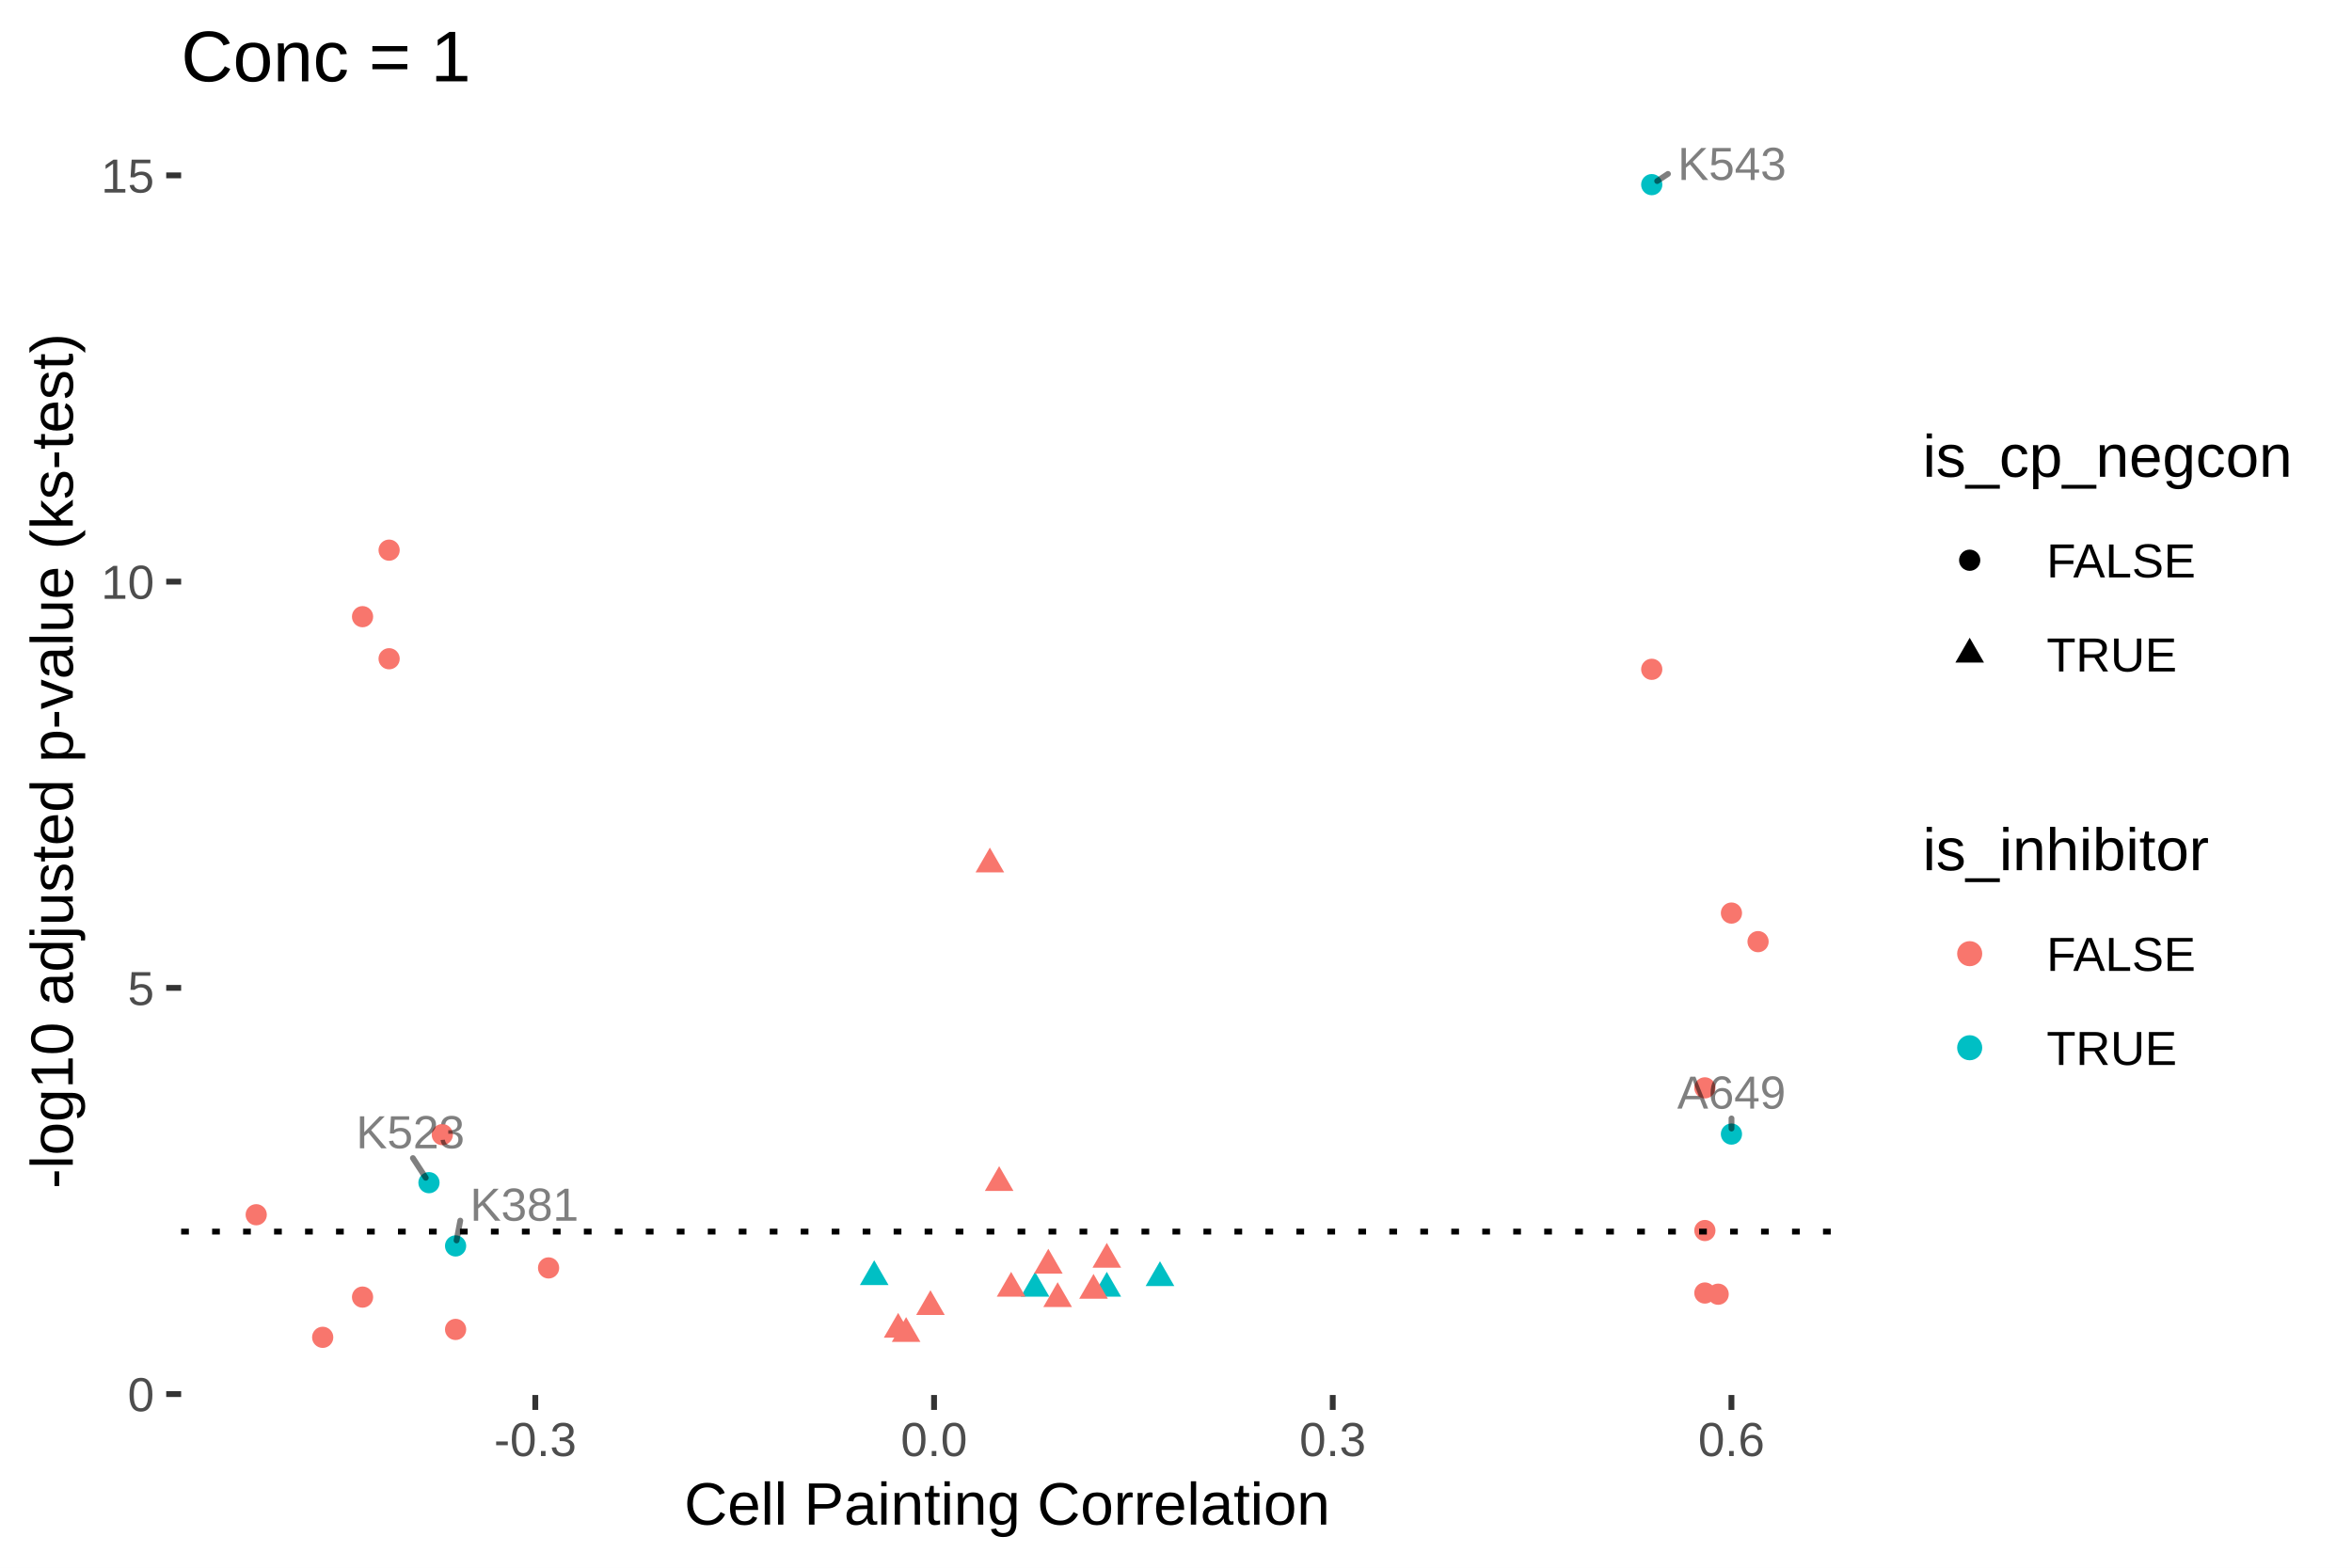
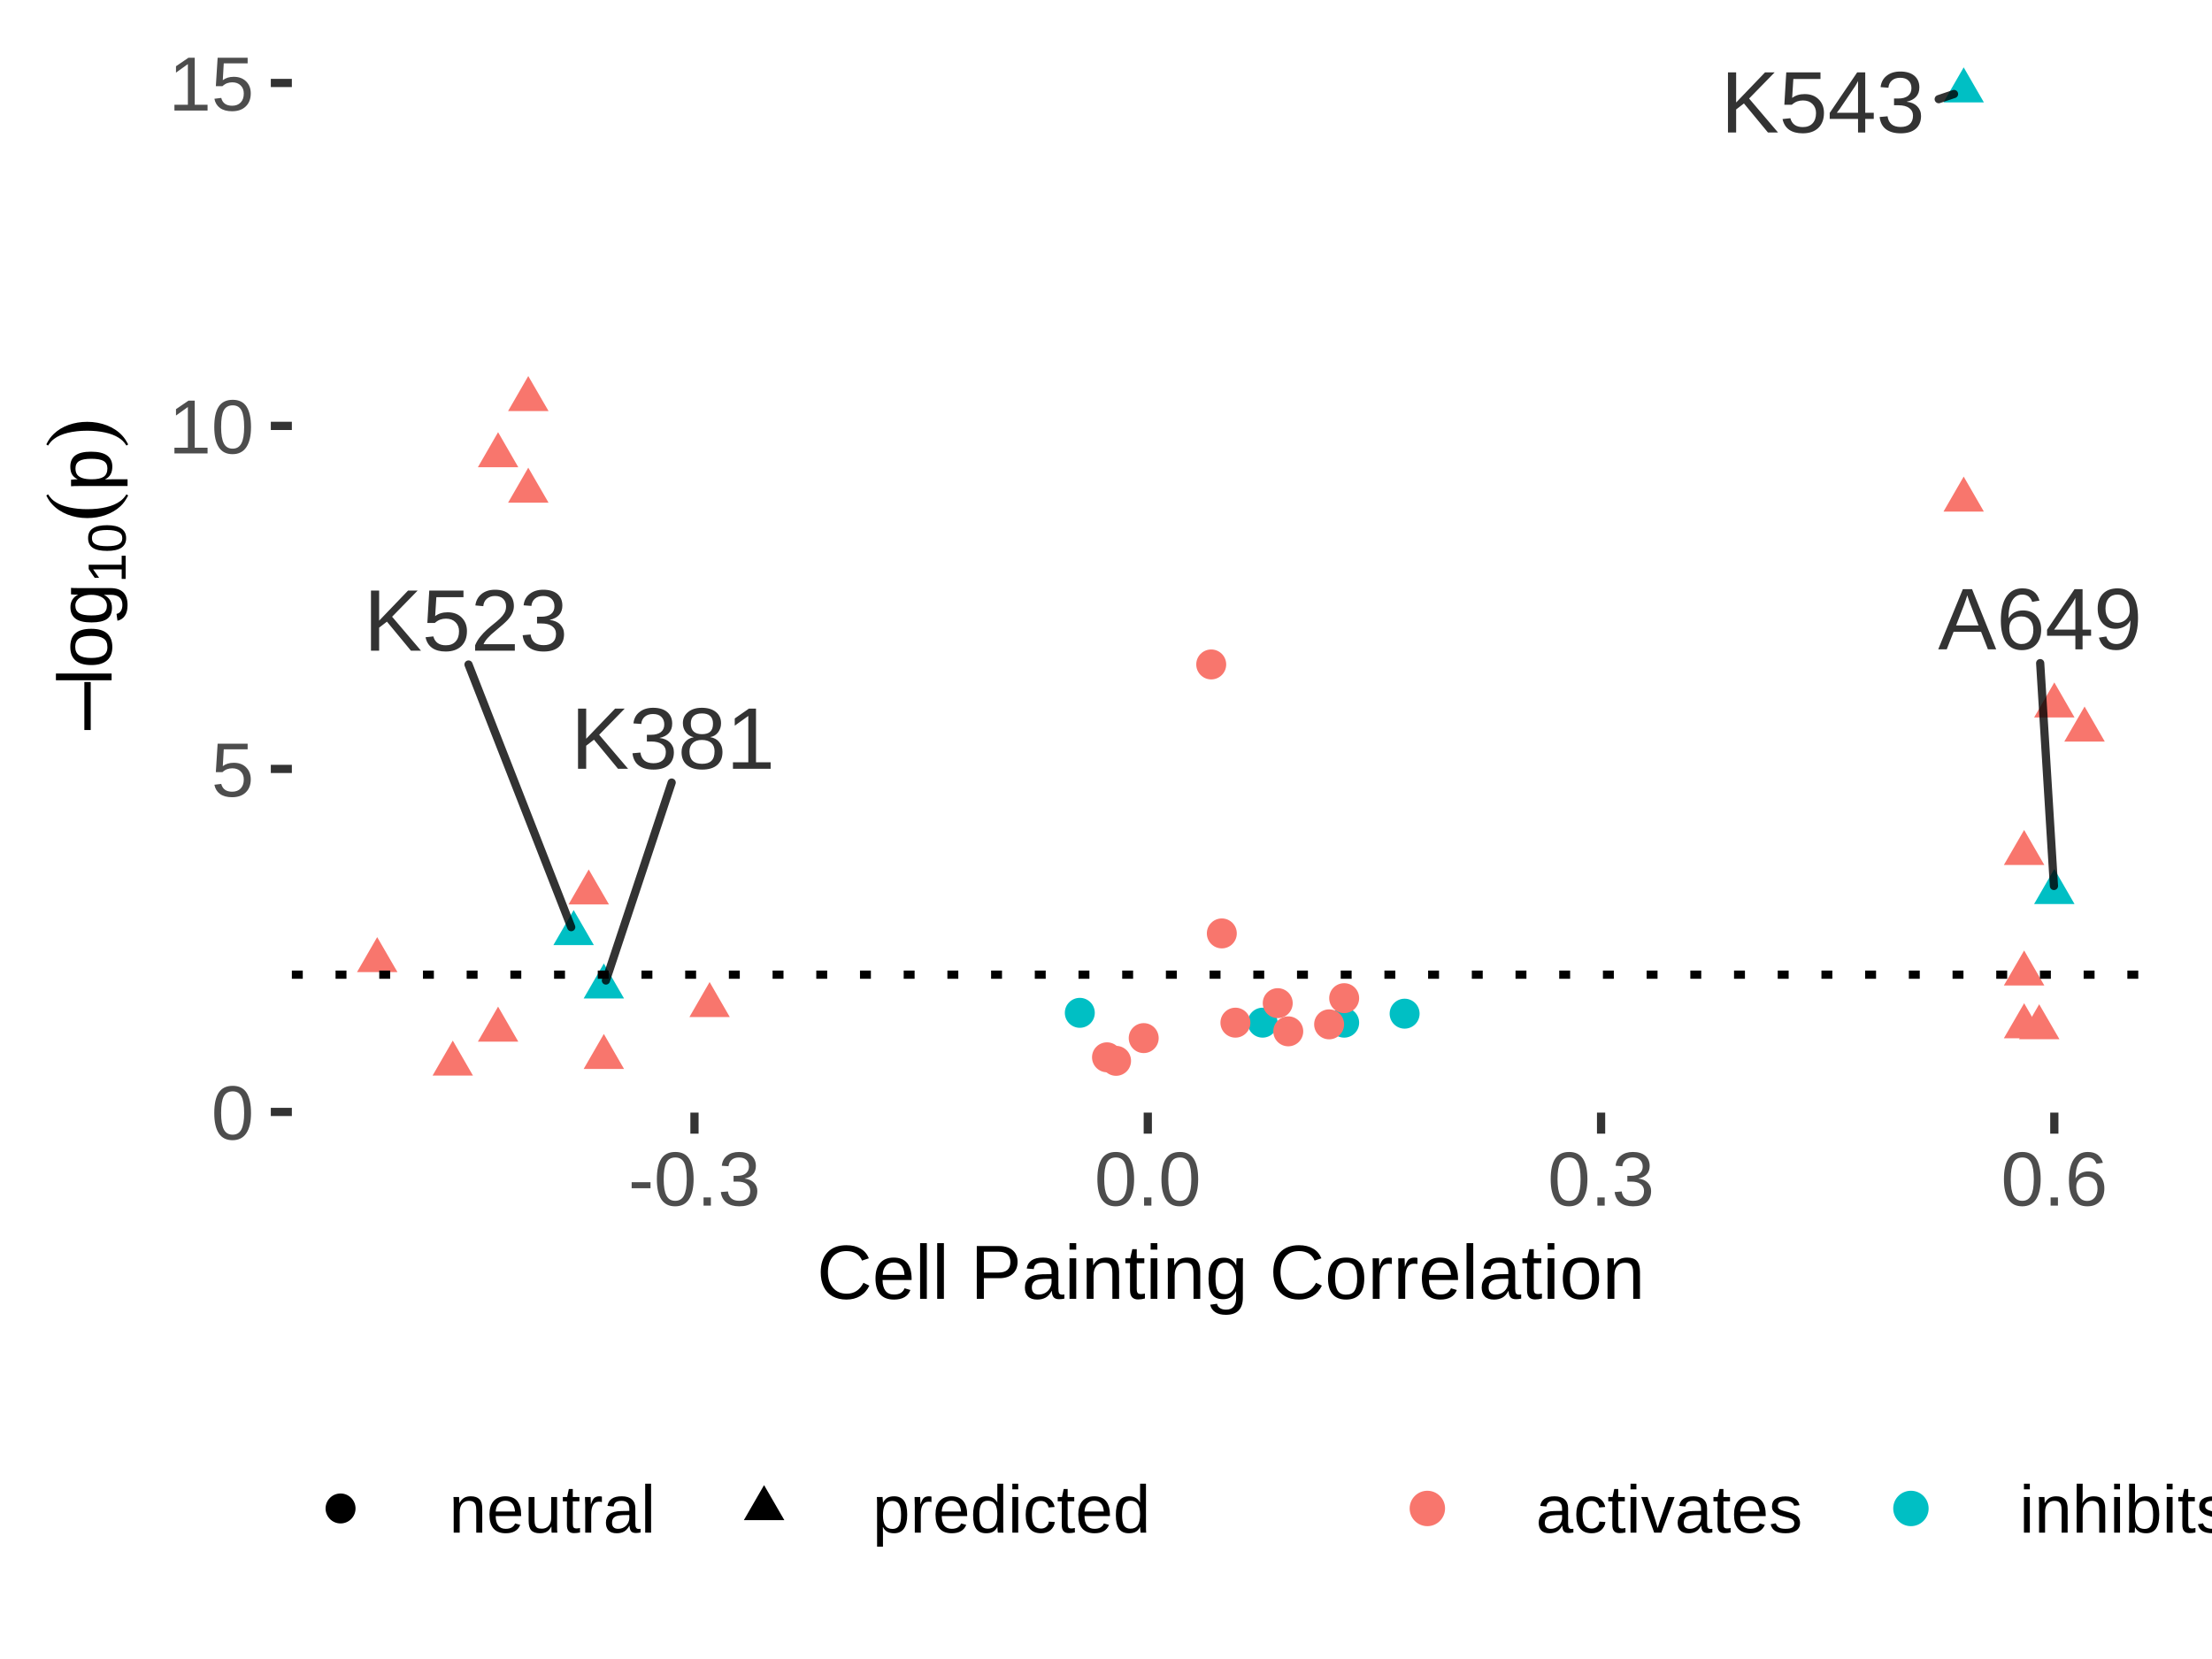
- <svg xmlns="http://www.w3.org/2000/svg" class="svglite" width="432.00pt" height="288.00pt" viewBox="0 0 432.00 288.00">
+ <svg xmlns="http://www.w3.org/2000/svg" class="svglite" width="288.00pt" height="216.00pt" viewBox="0 0 288.00 216.00">
  <defs>
    <style type="text/css">
    .svglite line, .svglite polyline, .svglite polygon, .svglite path, .svglite rect, .svglite circle {
      fill: none;
      stroke: #000000;
      stroke-linecap: round;
      stroke-linejoin: round;
      stroke-miterlimit: 10.00;
    }
  </style>
  </defs>
  <rect width="100%" height="100%" style="stroke: none; fill: #FFFFFF;" />
  <defs>
-     <clipPath id="cpMC4wMHw0MzIuMDB8MC4wMHwyODguMDA=">
-       <rect x="0.00" y="0.00" width="432.00" height="288.00" />
+     <clipPath id="cpMC4wMHwyODguMDB8MC4wMHwyMTYuMDA=">
+       <rect x="0.00" y="0.00" width="288.00" height="216.00" />
    </clipPath>
  </defs>
-   <g clip-path="url(#cpMC4wMHw0MzIuMDB8MC4wMHwyODguMDA=)">
-     <rect x="0.00" y="0.00" width="432.00" height="288.00" style="stroke-width: 1.07; stroke: #FFFFFF; fill: #FFFFFF;" />
-     <rect x="33.27" y="23.34" width="303.43" height="232.93" style="stroke-width: 1.07; stroke: none; fill: #FFFFFF;" />
-     <circle cx="318.02" cy="208.34" r="1.95" style="stroke-width: 0.71; stroke: none; fill: #00BFC4;" />
-     <circle cx="71.47" cy="121.02" r="1.95" style="stroke-width: 0.71; stroke: none; fill: #F8766D;" />
-     <polygon points="213.06,231.70 215.69,236.26 210.42,236.26 " style="stroke-width: 0.71; stroke: none; fill: #00BFC4;" />
-     <circle cx="100.76" cy="232.93" r="1.95" style="stroke-width: 0.71; stroke: none; fill: #F8766D;" />
-     <circle cx="313.14" cy="237.54" r="1.95" style="stroke-width: 0.71; stroke: none; fill: #F8766D;" />
-     <circle cx="313.14" cy="199.85" r="1.95" style="stroke-width: 0.71; stroke: none; fill: #F8766D;" />
-     <polygon points="203.29,233.65 205.92,238.21 200.66,238.21 " style="stroke-width: 0.71; stroke: none; fill: #00BFC4;" />
-     <circle cx="322.91" cy="172.99" r="1.95" style="stroke-width: 0.71; stroke: none; fill: #F8766D;" />
-     <polygon points="190.11,233.65 192.74,238.21 187.48,238.21 " style="stroke-width: 0.71; stroke: none; fill: #00BFC4;" />
-     <circle cx="47.06" cy="223.16" r="1.95" style="stroke-width: 0.71; stroke: none; fill: #F8766D;" />
-     <polygon points="164.97,241.19 167.60,245.75 162.33,245.75 " style="stroke-width: 0.71; stroke: none; fill: #F8766D;" />
-     <circle cx="83.68" cy="244.23" r="1.95" style="stroke-width: 0.71; stroke: none; fill: #F8766D;" />
-     <circle cx="318.02" cy="167.74" r="1.95" style="stroke-width: 0.71; stroke: none; fill: #F8766D;" />
-     <polygon points="183.52,214.23 186.15,218.79 180.89,218.79 " style="stroke-width: 0.71; stroke: none; fill: #F8766D;" />
-     <polygon points="185.72,233.65 188.35,238.21 183.08,238.21 " style="stroke-width: 0.71; stroke: none; fill: #F8766D;" />
-     <circle cx="83.68" cy="228.89" r="1.95" style="stroke-width: 0.71; stroke: none; fill: #00BFC4;" />
-     <polygon points="181.81,155.71 184.44,160.27 179.18,160.27 " style="stroke-width: 0.71; stroke: none; fill: #F8766D;" />
-     <circle cx="71.47" cy="101.07" r="1.95" style="stroke-width: 0.71; stroke: none; fill: #F8766D;" />
-     <circle cx="66.59" cy="113.29" r="1.95" style="stroke-width: 0.71; stroke: none; fill: #F8766D;" />
-     <circle cx="313.14" cy="226.06" r="1.95" style="stroke-width: 0.71; stroke: none; fill: #F8766D;" />
-     <circle cx="59.27" cy="245.68" r="1.95" style="stroke-width: 0.71; stroke: none; fill: #F8766D;" />
-     <circle cx="315.58" cy="237.76" r="1.95" style="stroke-width: 0.71; stroke: none; fill: #F8766D;" />
-     <circle cx="78.79" cy="217.27" r="1.95" style="stroke-width: 0.71; stroke: none; fill: #00BFC4;" />
-     <polygon points="192.55,229.41 195.18,233.97 189.92,233.97 " style="stroke-width: 0.71; stroke: none; fill: #F8766D;" />
-     <circle cx="303.38" cy="33.92" r="1.95" style="stroke-width: 0.71; stroke: none; fill: #00BFC4;" />
-     <polygon points="166.43,241.96 169.06,246.52 163.80,246.52 " style="stroke-width: 0.71; stroke: none; fill: #F8766D;" />
-     <polygon points="160.57,231.52 163.20,236.08 157.94,236.08 " style="stroke-width: 0.71; stroke: none; fill: #00BFC4;" />
-     <polygon points="194.26,235.55 196.89,240.11 191.63,240.11 " style="stroke-width: 0.71; stroke: none; fill: #F8766D;" />
-     <polygon points="200.85,234.03 203.48,238.59 198.22,238.59 " style="stroke-width: 0.71; stroke: none; fill: #F8766D;" />
-     <circle cx="303.38" cy="122.96" r="1.95" style="stroke-width: 0.71; stroke: none; fill: #F8766D;" />
-     <polygon points="203.29,228.33 205.92,232.89 200.66,232.89 " style="stroke-width: 0.71; stroke: none; fill: #F8766D;" />
-     <polygon points="170.90,237.02 173.53,241.58 168.27,241.58 " style="stroke-width: 0.71; stroke: none; fill: #F8766D;" />
-     <circle cx="66.59" cy="238.29" r="1.95" style="stroke-width: 0.71; stroke: none; fill: #F8766D;" />
-     <circle cx="81.24" cy="208.44" r="1.95" style="stroke-width: 0.71; stroke: none; fill: #F8766D;" />
-     <line x1="318.03" y1="205.47" x2="318.03" y2="207.32" style="stroke-width: 1.07; stroke: #000000; stroke-opacity: 0.50;" />
-     <line x1="84.54" y1="224.24" x2="83.86" y2="227.88" style="stroke-width: 1.07; stroke: #000000; stroke-opacity: 0.50;" />
-     <line x1="75.84" y1="212.75" x2="78.20" y2="216.37" style="stroke-width: 1.07; stroke: #000000; stroke-opacity: 0.50;" />
-     <line x1="306.36" y1="31.95" x2="304.38" y2="33.26" style="stroke-width: 1.07; stroke: #000000; stroke-opacity: 0.50;" />
-     <text x="318.03" y="203.67" text-anchor="middle" style="font-size: 8.54px; fill: #000000; fill-opacity: 0.50; font-family: Arial;" textLength="19.92px" lengthAdjust="spacingAndGlyphs">A649</text>
-     <text x="96.30" y="224.26" text-anchor="middle" style="font-size: 8.54px; fill: #000000; fill-opacity: 0.50; font-family: Arial;" textLength="19.92px" lengthAdjust="spacingAndGlyphs">K381</text>
-     <text x="75.38" y="210.95" text-anchor="middle" style="font-size: 8.54px; fill: #000000; fill-opacity: 0.50; font-family: Arial;" textLength="19.92px" lengthAdjust="spacingAndGlyphs">K523</text>
-     <text x="318.12" y="33.06" text-anchor="middle" style="font-size: 8.54px; fill: #000000; fill-opacity: 0.50; font-family: Arial;" textLength="19.92px" lengthAdjust="spacingAndGlyphs">K543</text>
-     <line x1="33.27" y1="226.26" x2="336.70" y2="226.26" style="stroke-width: 1.07; stroke-dasharray: 1.42,4.27; stroke-linecap: butt;" />
-     <text x="28.34" y="259.26" text-anchor="end" style="font-size: 8.80px; fill: #4D4D4D; font-family: Arial;" textLength="4.90px" lengthAdjust="spacingAndGlyphs">0</text>
-     <text x="28.34" y="184.64" text-anchor="end" style="font-size: 8.80px; fill: #4D4D4D; font-family: Arial;" textLength="4.90px" lengthAdjust="spacingAndGlyphs">5</text>
-     <text x="28.34" y="110.01" text-anchor="end" style="font-size: 8.80px; fill: #4D4D4D; font-family: Arial;" textLength="9.79px" lengthAdjust="spacingAndGlyphs">10</text>
-     <text x="28.34" y="35.38" text-anchor="end" style="font-size: 8.80px; fill: #4D4D4D; font-family: Arial;" textLength="9.79px" lengthAdjust="spacingAndGlyphs">15</text>
-     <polyline points="30.53,256.11 33.27,256.11 " style="stroke-width: 1.07; stroke: #333333; stroke-linecap: butt;" />
-     <polyline points="30.53,181.48 33.27,181.48 " style="stroke-width: 1.07; stroke: #333333; stroke-linecap: butt;" />
-     <polyline points="30.53,106.85 33.27,106.85 " style="stroke-width: 1.07; stroke: #333333; stroke-linecap: butt;" />
-     <polyline points="30.53,32.22 33.27,32.22 " style="stroke-width: 1.07; stroke: #333333; stroke-linecap: butt;" />
-     <polyline points="98.32,259.01 98.32,256.27 " style="stroke-width: 1.07; stroke: #333333; stroke-linecap: butt;" />
-     <polyline points="171.56,259.01 171.56,256.27 " style="stroke-width: 1.07; stroke: #333333; stroke-linecap: butt;" />
-     <polyline points="244.79,259.01 244.79,256.27 " style="stroke-width: 1.07; stroke: #333333; stroke-linecap: butt;" />
-     <polyline points="318.02,259.01 318.02,256.27 " style="stroke-width: 1.07; stroke: #333333; stroke-linecap: butt;" />
-     <text x="98.32" y="267.50" text-anchor="middle" style="font-size: 8.80px; fill: #4D4D4D; font-family: Arial;" textLength="15.16px" lengthAdjust="spacingAndGlyphs">-0.3</text>
-     <text x="171.56" y="267.50" text-anchor="middle" style="font-size: 8.80px; fill: #4D4D4D; font-family: Arial;" textLength="12.23px" lengthAdjust="spacingAndGlyphs">0.0</text>
-     <text x="244.79" y="267.50" text-anchor="middle" style="font-size: 8.80px; fill: #4D4D4D; font-family: Arial;" textLength="12.23px" lengthAdjust="spacingAndGlyphs">0.3</text>
-     <text x="318.02" y="267.50" text-anchor="middle" style="font-size: 8.80px; fill: #4D4D4D; font-family: Arial;" textLength="12.23px" lengthAdjust="spacingAndGlyphs">0.6</text>
-     <text x="184.98" y="280.09" text-anchor="middle" style="font-size: 11.00px; font-family: Arial;" textLength="118.61px" lengthAdjust="spacingAndGlyphs">Cell Painting Correlation</text>
-     <text transform="translate(13.37,139.80) rotate(-90)" text-anchor="middle" style="font-size: 11.00px; font-family: Arial;" textLength="157.15px" lengthAdjust="spacingAndGlyphs">-log10 adjusted p-value (ks-test)</text>
-     <rect x="347.66" y="73.00" width="78.86" height="61.32" style="stroke-width: 1.07; stroke: none; fill: #FFFFFF;" />
-     <text x="353.14" y="87.59" style="font-size: 11.00px; font-family: Arial;" textLength="67.90px" lengthAdjust="spacingAndGlyphs">is_cp_negcon</text>
-     <rect x="353.14" y="94.28" width="17.28" height="17.28" style="stroke-width: 1.07; stroke: none; fill: #FFFFFF;" />
-     <circle cx="361.78" cy="102.92" r="1.95" style="stroke-width: 0.71; stroke: none; fill: #000000;" />
-     <rect x="353.14" y="111.56" width="17.28" height="17.28" style="stroke-width: 1.07; stroke: none; fill: #FFFFFF;" />
-     <polygon points="361.78,117.16 364.41,121.72 359.15,121.72 " style="stroke-width: 0.71; stroke: none; fill: #000000;" />
-     <text x="375.90" y="106.08" style="font-size: 8.80px; font-family: Arial;" textLength="27.87px" lengthAdjust="spacingAndGlyphs">FALSE</text>
-     <text x="375.90" y="123.36" style="font-size: 8.80px; font-family: Arial;" textLength="23.94px" lengthAdjust="spacingAndGlyphs">TRUE</text>
-     <rect x="347.66" y="145.28" width="63.54" height="61.32" style="stroke-width: 1.07; stroke: none; fill: #FFFFFF;" />
-     <text x="353.14" y="159.87" style="font-size: 11.00px; font-family: Arial;" textLength="52.58px" lengthAdjust="spacingAndGlyphs">is_inhibitor</text>
-     <rect x="353.14" y="166.56" width="17.28" height="17.28" style="stroke-width: 1.07; stroke: none; fill: #FFFFFF;" />
-     <circle cx="361.78" cy="175.20" r="1.95" style="stroke-width: 0.71; stroke: #F8766D; fill: #F8766D;" />
-     <rect x="353.14" y="183.84" width="17.28" height="17.28" style="stroke-width: 1.07; stroke: none; fill: #FFFFFF;" />
-     <circle cx="361.78" cy="192.48" r="1.95" style="stroke-width: 0.71; stroke: #00BFC4; fill: #00BFC4;" />
-     <text x="375.90" y="178.36" style="font-size: 8.80px; font-family: Arial;" textLength="27.87px" lengthAdjust="spacingAndGlyphs">FALSE</text>
-     <text x="375.90" y="195.64" style="font-size: 8.80px; font-family: Arial;" textLength="23.94px" lengthAdjust="spacingAndGlyphs">TRUE</text>
-     <text x="33.27" y="14.94" style="font-size: 13.20px; font-family: Arial;" textLength="53.16px" lengthAdjust="spacingAndGlyphs">Conc = 1</text>
+   <g clip-path="url(#cpMC4wMHwyODguMDB8MC4wMHwyMTYuMDA=)">
+     <rect x="0" y="0.00" width="288.00" height="216.00" style="stroke-width: 1.07; stroke: #FFFFFF; fill: #FFFFFF;" />
+     <rect x="38.00" y="5.48" width="244.52" height="139.38" style="stroke-width: 1.07; stroke: none; fill: #FFFFFF;" />
+     <polygon points="267.47,113.14 270.10,117.70 264.84,117.70 " style="stroke-width: 0.71; stroke: none; fill: #00BFC4;" />
+     <polygon points="68.78,60.89 71.42,65.45 66.15,65.45 " style="stroke-width: 0.71; stroke: none; fill: #F8766D;" />
+     <circle cx="182.88" cy="131.98" r="1.95" style="stroke-width: 0.71; stroke: none; fill: #00BFC4;" />
+     <polygon points="92.39,127.86 95.02,132.42 89.76,132.42 " style="stroke-width: 0.71; stroke: none; fill: #F8766D;" />
+     <polygon points="263.54,130.62 266.17,135.18 260.90,135.18 " style="stroke-width: 0.71; stroke: none; fill: #F8766D;" />
+     <polygon points="263.54,108.06 266.17,112.62 260.90,112.62 " style="stroke-width: 0.71; stroke: none; fill: #F8766D;" />
+     <circle cx="175.01" cy="133.15" r="1.95" style="stroke-width: 0.71; stroke: none; fill: #00BFC4;" />
+     <polygon points="271.41,91.99 274.04,96.55 268.77,96.55 " style="stroke-width: 0.71; stroke: none; fill: #F8766D;" />
+     <circle cx="164.39" cy="133.15" r="1.95" style="stroke-width: 0.71; stroke: none; fill: #00BFC4;" />
+     <polygon points="49.11,122.01 51.75,126.57 46.48,126.57 " style="stroke-width: 0.71; stroke: none; fill: #F8766D;" />
+     <circle cx="144.13" cy="137.66" r="1.95" style="stroke-width: 0.71; stroke: none; fill: #F8766D;" />
+     <polygon points="78.62,134.62 81.25,139.18 75.99,139.18 " style="stroke-width: 0.71; stroke: none; fill: #F8766D;" />
+     <polygon points="267.47,88.85 270.10,93.41 264.84,93.41 " style="stroke-width: 0.71; stroke: none; fill: #F8766D;" />
+     <circle cx="159.08" cy="121.53" r="1.95" style="stroke-width: 0.71; stroke: none; fill: #F8766D;" />
+     <circle cx="160.85" cy="133.15" r="1.95" style="stroke-width: 0.71; stroke: none; fill: #F8766D;" />
+     <polygon points="78.62,125.44 81.25,130.00 75.99,130.00 " style="stroke-width: 0.71; stroke: none; fill: #00BFC4;" />
+     <circle cx="157.70" cy="86.51" r="1.95" style="stroke-width: 0.71; stroke: none; fill: #F8766D;" />
+     <polygon points="68.78,48.96 71.42,53.52 66.15,53.52 " style="stroke-width: 0.71; stroke: none; fill: #F8766D;" />
+     <polygon points="64.85,56.27 67.48,60.83 62.22,60.83 " style="stroke-width: 0.71; stroke: none; fill: #F8766D;" />
+     <polygon points="263.54,123.75 266.17,128.31 260.90,128.31 " style="stroke-width: 0.71; stroke: none; fill: #F8766D;" />
+     <polygon points="58.95,135.48 61.58,140.04 56.32,140.04 " style="stroke-width: 0.71; stroke: none; fill: #F8766D;" />
+     <polygon points="265.50,130.75 268.14,135.31 262.87,135.31 " style="stroke-width: 0.71; stroke: none; fill: #F8766D;" />
+     <polygon points="74.69,118.49 77.32,123.05 72.05,123.05 " style="stroke-width: 0.71; stroke: none; fill: #00BFC4;" />
+     <circle cx="166.36" cy="130.61" r="1.95" style="stroke-width: 0.71; stroke: none; fill: #F8766D;" />
+     <polygon points="255.67,8.77 258.30,13.33 253.04,13.33 " style="stroke-width: 0.71; stroke: none; fill: #00BFC4;" />
+     <circle cx="145.31" cy="138.12" r="1.95" style="stroke-width: 0.71; stroke: none; fill: #F8766D;" />
+     <circle cx="140.59" cy="131.87" r="1.95" style="stroke-width: 0.71; stroke: none; fill: #00BFC4;" />
+     <circle cx="167.73" cy="134.28" r="1.95" style="stroke-width: 0.71; stroke: none; fill: #F8766D;" />
+     <circle cx="173.05" cy="133.37" r="1.95" style="stroke-width: 0.71; stroke: none; fill: #F8766D;" />
+     <polygon points="255.67,62.05 258.30,66.61 253.04,66.61 " style="stroke-width: 0.71; stroke: none; fill: #F8766D;" />
+     <circle cx="175.01" cy="129.96" r="1.95" style="stroke-width: 0.71; stroke: none; fill: #F8766D;" />
+     <circle cx="148.91" cy="135.16" r="1.95" style="stroke-width: 0.71; stroke: none; fill: #F8766D;" />
+     <polygon points="64.85,131.06 67.48,135.62 62.22,135.62 " style="stroke-width: 0.71; stroke: none; fill: #F8766D;" />
+     <polygon points="76.65,113.20 79.29,117.76 74.02,117.76 " style="stroke-width: 0.71; stroke: none; fill: #F8766D;" />
+     <line x1="265.63" y1="86.34" x2="267.42" y2="115.35" style="stroke-width: 1.07; stroke: #000000; stroke-opacity: 0.80;" />
+     <line x1="87.45" y1="101.89" x2="78.89" y2="127.66" style="stroke-width: 1.07; stroke: #000000; stroke-opacity: 0.80;" />
+     <line x1="61.00" y1="86.52" x2="74.37" y2="120.71" style="stroke-width: 1.07; stroke: #000000; stroke-opacity: 0.80;" />
+     <line x1="252.42" y1="12.91" x2="254.41" y2="12.24" style="stroke-width: 1.07; stroke: #000000; stroke-opacity: 0.80;" />
+     <text x="265.63" y="84.54" text-anchor="middle" style="font-size: 11.38px; fill: #000000; fill-opacity: 0.80; font-family: Arial;" textLength="26.58px" lengthAdjust="spacingAndGlyphs">A649</text>
+     <text x="87.61" y="100.09" text-anchor="middle" style="font-size: 11.38px; fill: #000000; fill-opacity: 0.80; font-family: Arial;" textLength="26.58px" lengthAdjust="spacingAndGlyphs">K381</text>
+     <text x="60.65" y="84.72" text-anchor="middle" style="font-size: 11.38px; fill: #000000; fill-opacity: 0.80; font-family: Arial;" textLength="26.58px" lengthAdjust="spacingAndGlyphs">K523</text>
+     <text x="237.33" y="17.25" text-anchor="middle" style="font-size: 11.38px; fill: #000000; fill-opacity: 0.80; font-family: Arial;" textLength="26.58px" lengthAdjust="spacingAndGlyphs">K543</text>
+     <line x1="38.00" y1="126.90" x2="282.52" y2="126.90" style="stroke-width: 1.07; stroke-dasharray: 1.42,4.27; stroke-linecap: butt;" />
+     <text x="33.07" y="148.36" text-anchor="end" style="font-size: 10.00px; fill: #4D4D4D; font-family: Arial;" textLength="5.56px" lengthAdjust="spacingAndGlyphs">0</text>
+     <text x="33.07" y="103.70" text-anchor="end" style="font-size: 10.00px; fill: #4D4D4D; font-family: Arial;" textLength="5.56px" lengthAdjust="spacingAndGlyphs">5</text>
+     <text x="33.07" y="59.04" text-anchor="end" style="font-size: 10.00px; fill: #4D4D4D; font-family: Arial;" textLength="11.12px" lengthAdjust="spacingAndGlyphs">10</text>
+     <text x="33.07" y="14.39" text-anchor="end" style="font-size: 10.00px; fill: #4D4D4D; font-family: Arial;" textLength="11.12px" lengthAdjust="spacingAndGlyphs">15</text>
+     <polyline points="35.26,144.77 38.00,144.77 " style="stroke-width: 1.07; stroke: #333333; stroke-linecap: butt;" />
+     <polyline points="35.26,100.11 38.00,100.11 " style="stroke-width: 1.07; stroke: #333333; stroke-linecap: butt;" />
+     <polyline points="35.26,55.45 38.00,55.45 " style="stroke-width: 1.07; stroke: #333333; stroke-linecap: butt;" />
+     <polyline points="35.26,10.80 38.00,10.80 " style="stroke-width: 1.07; stroke: #333333; stroke-linecap: butt;" />
+     <polyline points="90.42,147.60 90.42,144.86 " style="stroke-width: 1.07; stroke: #333333; stroke-linecap: butt;" />
+     <polyline points="149.44,147.60 149.44,144.86 " style="stroke-width: 1.07; stroke: #333333; stroke-linecap: butt;" />
+     <polyline points="208.46,147.60 208.46,144.86 " style="stroke-width: 1.07; stroke: #333333; stroke-linecap: butt;" />
+     <polyline points="267.47,147.60 267.47,144.86 " style="stroke-width: 1.07; stroke: #333333; stroke-linecap: butt;" />
+     <text x="90.42" y="156.97" text-anchor="middle" style="font-size: 10.00px; fill: #4D4D4D; font-family: Arial;" textLength="17.23px" lengthAdjust="spacingAndGlyphs">-0.3</text>
+     <text x="149.44" y="156.97" text-anchor="middle" style="font-size: 10.00px; fill: #4D4D4D; font-family: Arial;" textLength="13.90px" lengthAdjust="spacingAndGlyphs">0.0</text>
+     <text x="208.46" y="156.97" text-anchor="middle" style="font-size: 10.00px; fill: #4D4D4D; font-family: Arial;" textLength="13.90px" lengthAdjust="spacingAndGlyphs">0.3</text>
+     <text x="267.47" y="156.97" text-anchor="middle" style="font-size: 10.00px; fill: #4D4D4D; font-family: Arial;" textLength="13.90px" lengthAdjust="spacingAndGlyphs">0.6</text>
+     <text x="160.26" y="169.11" text-anchor="middle" style="font-size: 10.00px; font-family: Arial;" textLength="107.83px" lengthAdjust="spacingAndGlyphs">Cell Painting Correlation</text>
+     <text transform="translate(14.53,96.11) rotate(-90)" style="font-size: 10.00px; font-family: Symbol;" textLength="5.49px" lengthAdjust="spacingAndGlyphs">−</text>
+     <text transform="translate(14.53,89.24) rotate(-90)" style="font-size: 10.00px; font-family: Arial;" textLength="2.22px" lengthAdjust="spacingAndGlyphs">l</text>
+     <text transform="translate(14.53,87.01) rotate(-90)" style="font-size: 10.00px; font-family: Arial;" textLength="5.56px" lengthAdjust="spacingAndGlyphs">o</text>
+     <text transform="translate(14.53,81.46) rotate(-90)" style="font-size: 10.00px; font-family: Arial;" textLength="5.56px" lengthAdjust="spacingAndGlyphs">g</text>
+     <text transform="translate(16.36,75.90) rotate(-90)" style="font-size: 7.00px; font-family: Arial;" textLength="7.79px" lengthAdjust="spacingAndGlyphs">10</text>
+     <text transform="translate(14.53,68.11) rotate(-90)" style="font-size: 12.50px; font-family: Symbol;" textLength="4.16px" lengthAdjust="spacingAndGlyphs">(</text>
+     <text transform="translate(14.53,63.95) rotate(-90)" style="font-size: 10.00px; font-family: Arial;" textLength="5.56px" lengthAdjust="spacingAndGlyphs">p</text>
+     <text transform="translate(14.53,58.39) rotate(-90)" style="font-size: 12.50px; font-family: Symbol;" textLength="4.16px" lengthAdjust="spacingAndGlyphs">)</text>
+     <rect x="24.74" y="182.28" width="130.54" height="28.24" style="stroke-width: 1.07; stroke: none; fill: #FFFFFF;" />
+     <rect x="35.70" y="187.76" width="17.28" height="17.28" style="stroke-width: 1.07; stroke: none; fill: #FFFFFF;" />
+     <circle cx="44.34" cy="196.40" r="1.95" style="stroke-width: 0.71; stroke: none; fill: #000000;" />
+     <rect x="90.84" y="187.76" width="17.28" height="17.28" style="stroke-width: 1.07; stroke: none; fill: #FFFFFF;" />
+     <polygon points="99.48,193.36 102.12,197.92 96.85,197.92 " style="stroke-width: 0.71; stroke: none; fill: #000000;" />
+     <text x="58.46" y="199.55" style="font-size: 8.80px; font-family: Arial;" textLength="26.91px" lengthAdjust="spacingAndGlyphs">neutral</text>
+     <text x="113.60" y="199.55" style="font-size: 8.80px; font-family: Arial;" textLength="36.20px" lengthAdjust="spacingAndGlyphs">predicted</text>
+     <rect x="166.24" y="182.28" width="129.54" height="28.24" style="stroke-width: 1.07; stroke: none; fill: #FFFFFF;" />
+     <rect x="177.20" y="187.76" width="17.28" height="17.28" style="stroke-width: 1.07; stroke: none; fill: #FFFFFF;" />
+     <circle cx="185.84" cy="196.40" r="1.95" style="stroke-width: 0.71; stroke: #F8766D; fill: #F8766D;" />
+     <rect x="240.16" y="187.76" width="17.28" height="17.28" style="stroke-width: 1.07; stroke: none; fill: #FFFFFF;" />
+     <circle cx="248.80" cy="196.40" r="1.95" style="stroke-width: 0.71; stroke: #00BFC4; fill: #00BFC4;" />
+     <text x="199.96" y="199.55" style="font-size: 8.80px; font-family: Arial;" textLength="34.72px" lengthAdjust="spacingAndGlyphs">activates</text>
+     <text x="262.92" y="199.55" style="font-size: 8.80px; font-family: Arial;" textLength="27.38px" lengthAdjust="spacingAndGlyphs">inhibits</text>
  </g>
</svg>
